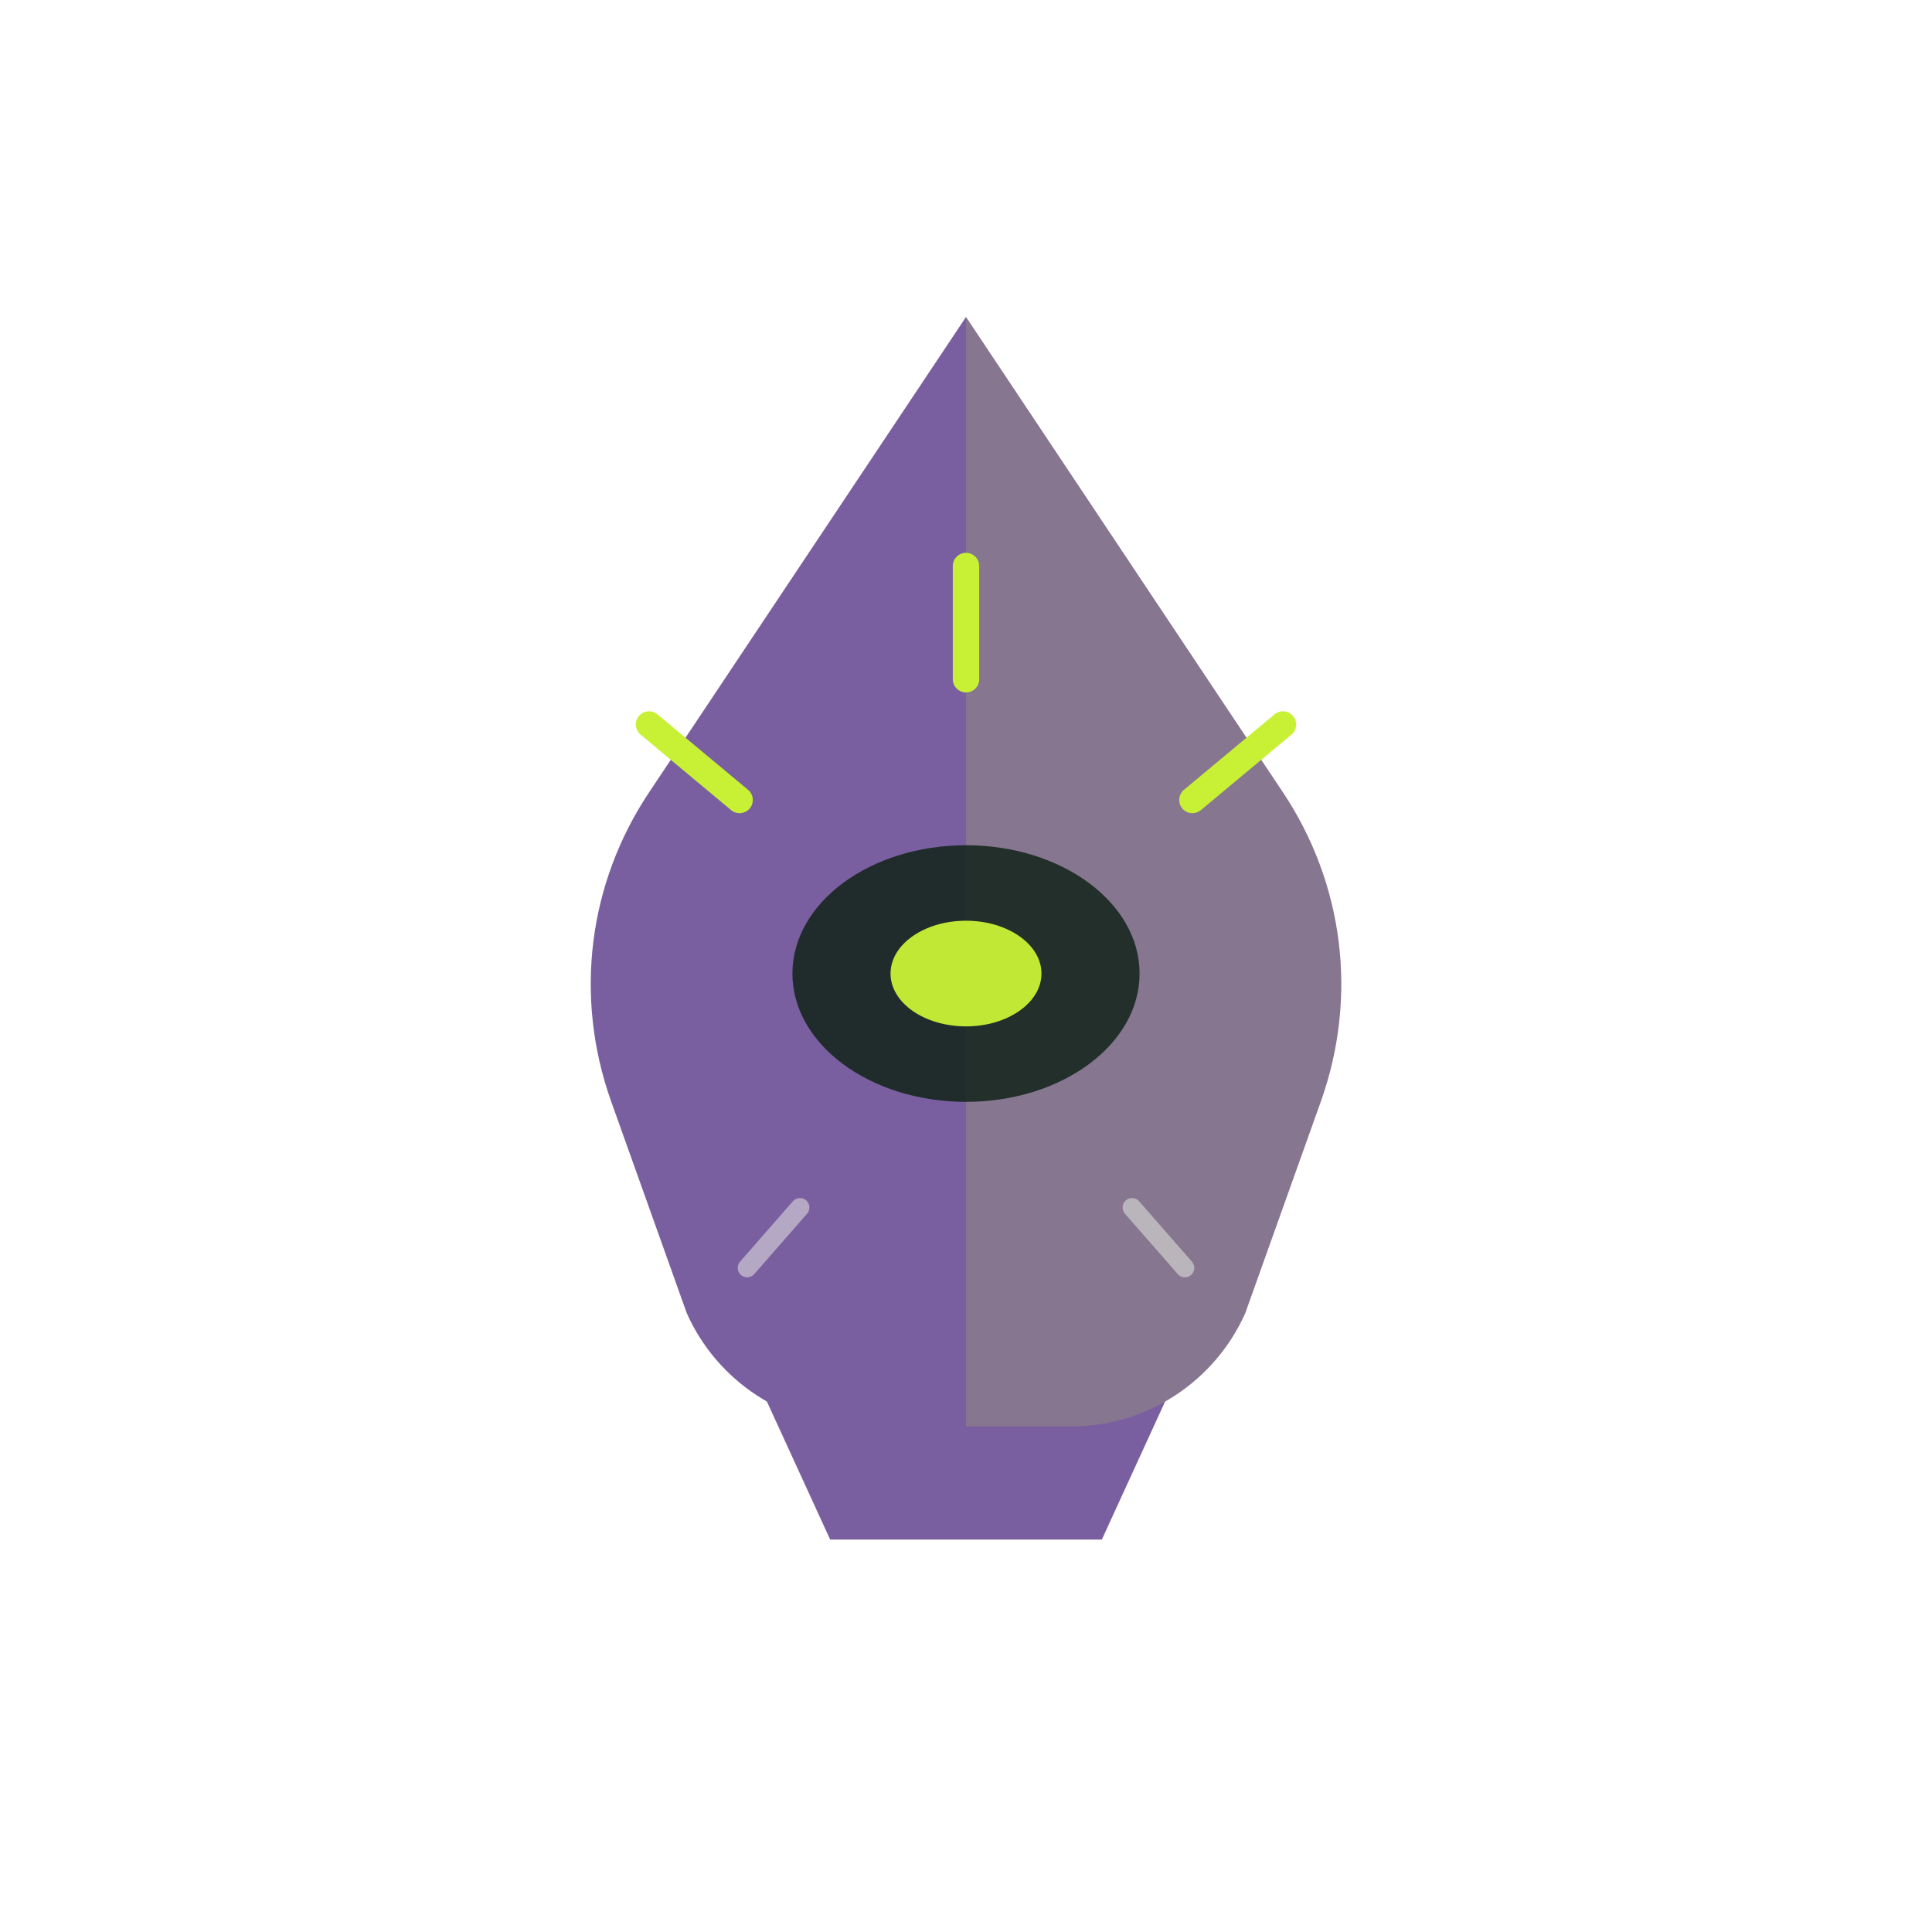
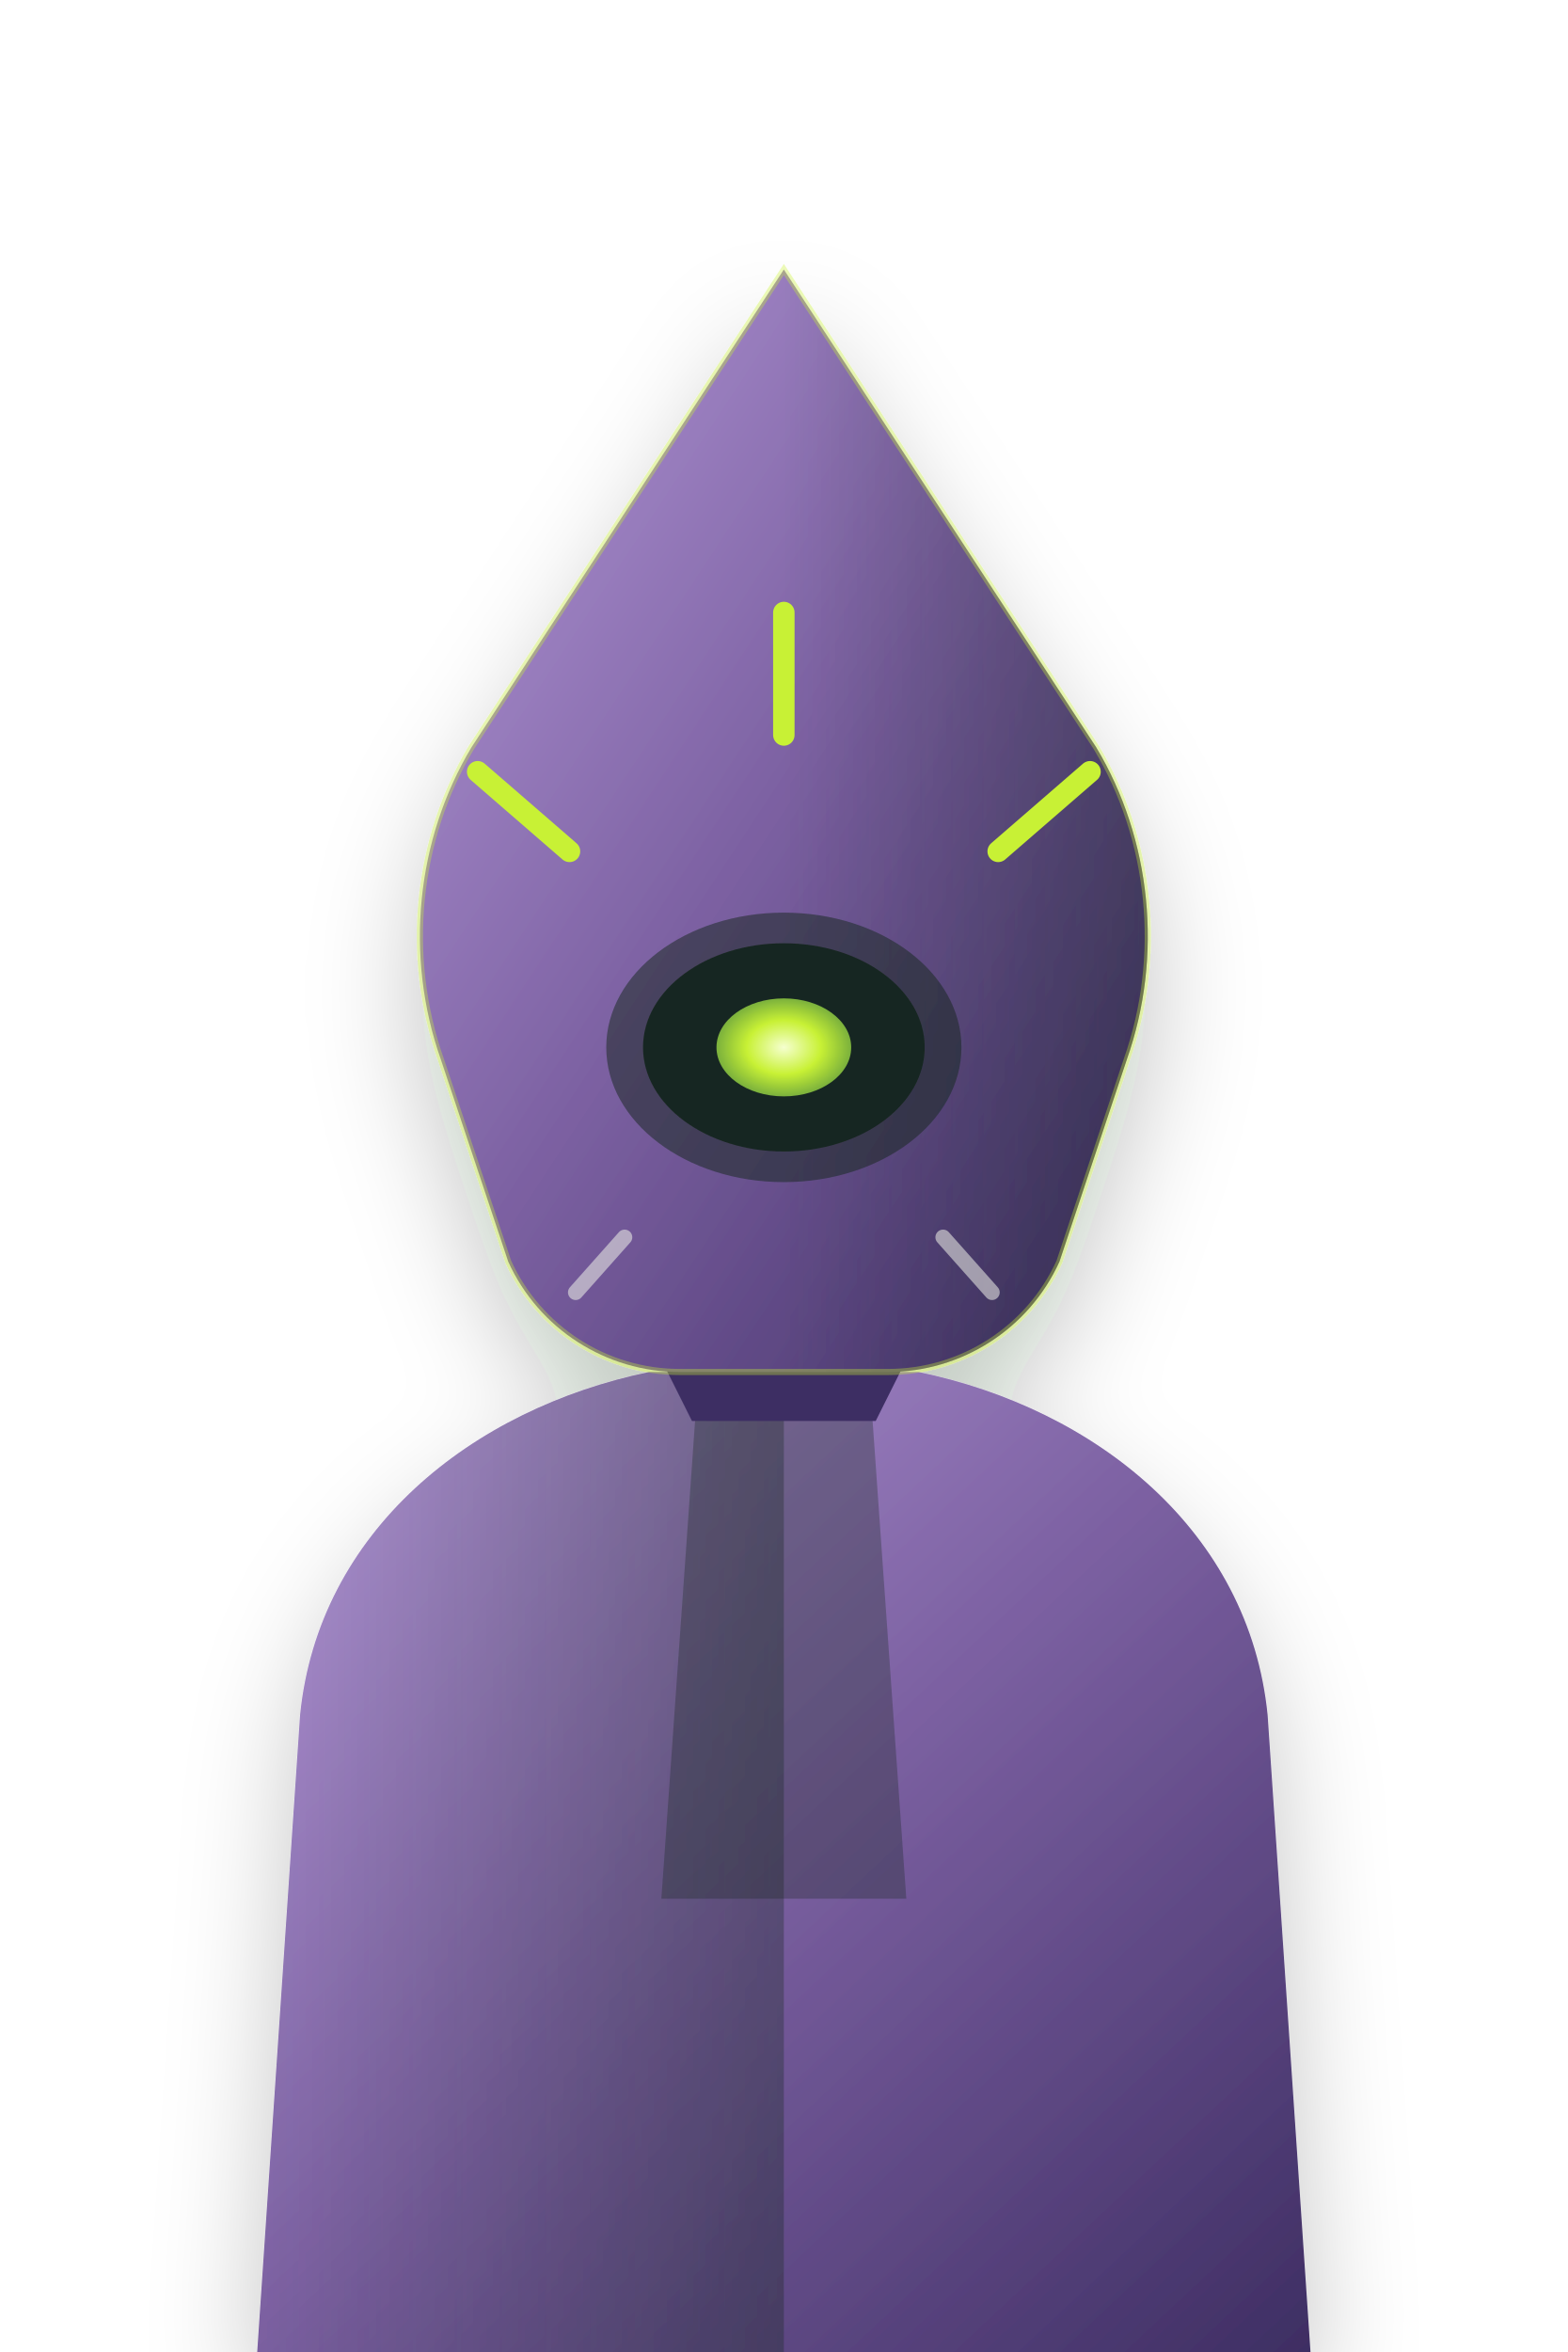
- <svg xmlns="http://www.w3.org/2000/svg" viewBox="0 0 512 512" role="img" aria-labelledby="nova-title">
+ <svg xmlns="http://www.w3.org/2000/svg" viewBox="0 0 512 768" role="img" aria-labelledby="nova-title">
  <style>
-     .nova-eye { animation: nova-blink 4.4s ease-in-out infinite; transform-origin: 256px 258px; }
-     .nova-burst { animation: nova-ignite 2.4s ease-in-out infinite; transform-origin: 256px 258px; }
+     .nova-eye { animation: nova-blink 4.4s ease-in-out infinite; transform-origin: 256px 342px; }
+     .nova-burst { animation: nova-ignite 2.4s ease-in-out infinite; transform-origin: 256px 342px; }
    @keyframes nova-blink {
      0%, 88%, 100% { transform: scaleY(1); }
      93% { transform: scaleY(0.1); }
    }
    @keyframes nova-ignite {
      0%, 100% { opacity: 0.45; transform: scale(0.94); }
-       50% { opacity: 0.85; transform: scale(1.08); }
+       50% { opacity: 0.9; transform: scale(1.1); }
    }
    @media (prefers-reduced-motion: reduce) {
      .nova-eye, .nova-burst { animation: none; }
    }
  </style>
-   <path d="M198 360 L314 360 L292 408 L220 408 Z" fill="#7A5FA0" />
-   <path d="M256 84        L340 210        C 356 234, 360 264, 350 292        L 330 348        C 322 366, 304 378, 284 378        L 228 378        C 208 378, 190 366, 182 348        L 162 292        C 152 264, 156 234, 172 210        Z" fill="#7A5FA0" />
-   <path d="M256 84 L340 210 C 356 234, 360 264, 350 292 L 330 348 C 322 366, 304 378, 284 378 L 256 378 Z" fill="#C8F135" opacity="0.16" />
-   <g class="nova-burst" stroke="#C8F135" stroke-width="7" stroke-linecap="round">
-     <line x1="256" y1="180" x2="256" y2="150" />
-     <line x1="316" y1="212" x2="340" y2="192" />
-     <line x1="196" y1="212" x2="172" y2="192" />
-   </g>
-   <g class="nova-eye">
-     <ellipse cx="256" cy="258" rx="46" ry="34" fill="#14251C" opacity="0.88" />
-     <ellipse cx="256" cy="258" rx="20" ry="14" fill="#C8F135" opacity="0.95" />
-   </g>
-   <g stroke="#EEF1E8" stroke-width="5" stroke-linecap="round" opacity="0.5">
-     <line x1="212" y1="320" x2="198" y2="336" />
-     <line x1="300" y1="320" x2="314" y2="336" />
+   <defs>
+     <linearGradient id="n-metal" x1="0%" y1="0%" x2="100%" y2="100%">
+       <stop offset="0%" stop-color="#B79BDB" />
+       <stop offset="50%" stop-color="#7A5FA0" />
+       <stop offset="100%" stop-color="#3E2E63" />
+     </linearGradient>
+     <linearGradient id="n-shade" x1="0%" y1="0%" x2="100%" y2="0%">
+       <stop offset="0%" stop-color="#14251C" stop-opacity="0" />
+       <stop offset="100%" stop-color="#14251C" stop-opacity="0.32" />
+     </linearGradient>
+     <radialGradient id="n-glow" cx="50%" cy="50%" r="50%">
+       <stop offset="0%" stop-color="#F5FFCF" />
+       <stop offset="55%" stop-color="#C8F135" />
+       <stop offset="100%" stop-color="#7BB13C" />
+     </radialGradient>
+     <filter id="n-shadow" x="-30%" y="-30%" width="160%" height="160%">
+       <feDropShadow dx="0" dy="18" stdDeviation="18" flood-color="#14251C" flood-opacity="0.24" />
+     </filter>
+   </defs>
+   <g filter="url(#n-shadow)">
+     <path d="M84 768 L98 560 C 104 500, 154 460, 212 448 L 300 448 C 358 460, 408 500, 414 560 L 428 768 Z" fill="url(#n-metal)" />
+     <path d="M84 768 L98 560 C 104 500, 154 460, 212 448 L 256 448 L 256 768 Z" fill="url(#n-shade)" />
+     <path d="M228 450 L284 450 L296 620 L216 620 Z" fill="#14251C" opacity="0.3" />
+     <path d="M206 424 L306 424 L286 464 L226 464 Z" fill="#3E2E63" />
+     <path d="M256 88          L358 244          C 376 274, 380 312, 368 346          L 346 412          C 336 434, 314 448, 290 448          L 222 448          C 198 448, 176 434, 166 412          L 144 346          C 132 312, 136 274, 154 244          Z" fill="url(#n-metal)" />
+     <path d="M256 88 L358 244 C 376 274, 380 312, 368 346 L 346 412 C 336 434, 314 448, 290 448 L 256 448 Z" fill="url(#n-shade)" />
+     <path d="M256 88 L358 244 C 376 274, 380 312, 368 346 L 346 412 C 336 434, 314 448, 290 448 L 222 448 C 198 448, 176 434, 166 412 L 144 346 C 132 312, 136 274, 154 244 Z" fill="none" stroke="#C8F135" stroke-width="2" opacity="0.35" />
+     <g class="nova-burst" stroke="#C8F135" stroke-width="7" stroke-linecap="round">
+       <line x1="256" y1="240" x2="256" y2="200" />
+       <line x1="326" y1="278" x2="356" y2="252" />
+       <line x1="186" y1="278" x2="156" y2="252" />
+     </g>
+     <ellipse cx="256" cy="342" rx="58" ry="44" fill="#14251C" opacity="0.5" />
+     <g class="nova-eye">
+       <ellipse cx="256" cy="342" rx="46" ry="34" fill="#14251C" opacity="0.9" />
+       <ellipse cx="256" cy="342" rx="22" ry="16" fill="url(#n-glow)" />
+     </g>
+     <g stroke="#EEF1E8" stroke-width="5" stroke-linecap="round" opacity="0.55">
+       <line x1="204" y1="404" x2="188" y2="422" />
+       <line x1="308" y1="404" x2="324" y2="422" />
+     </g>
  </g>
</svg>
